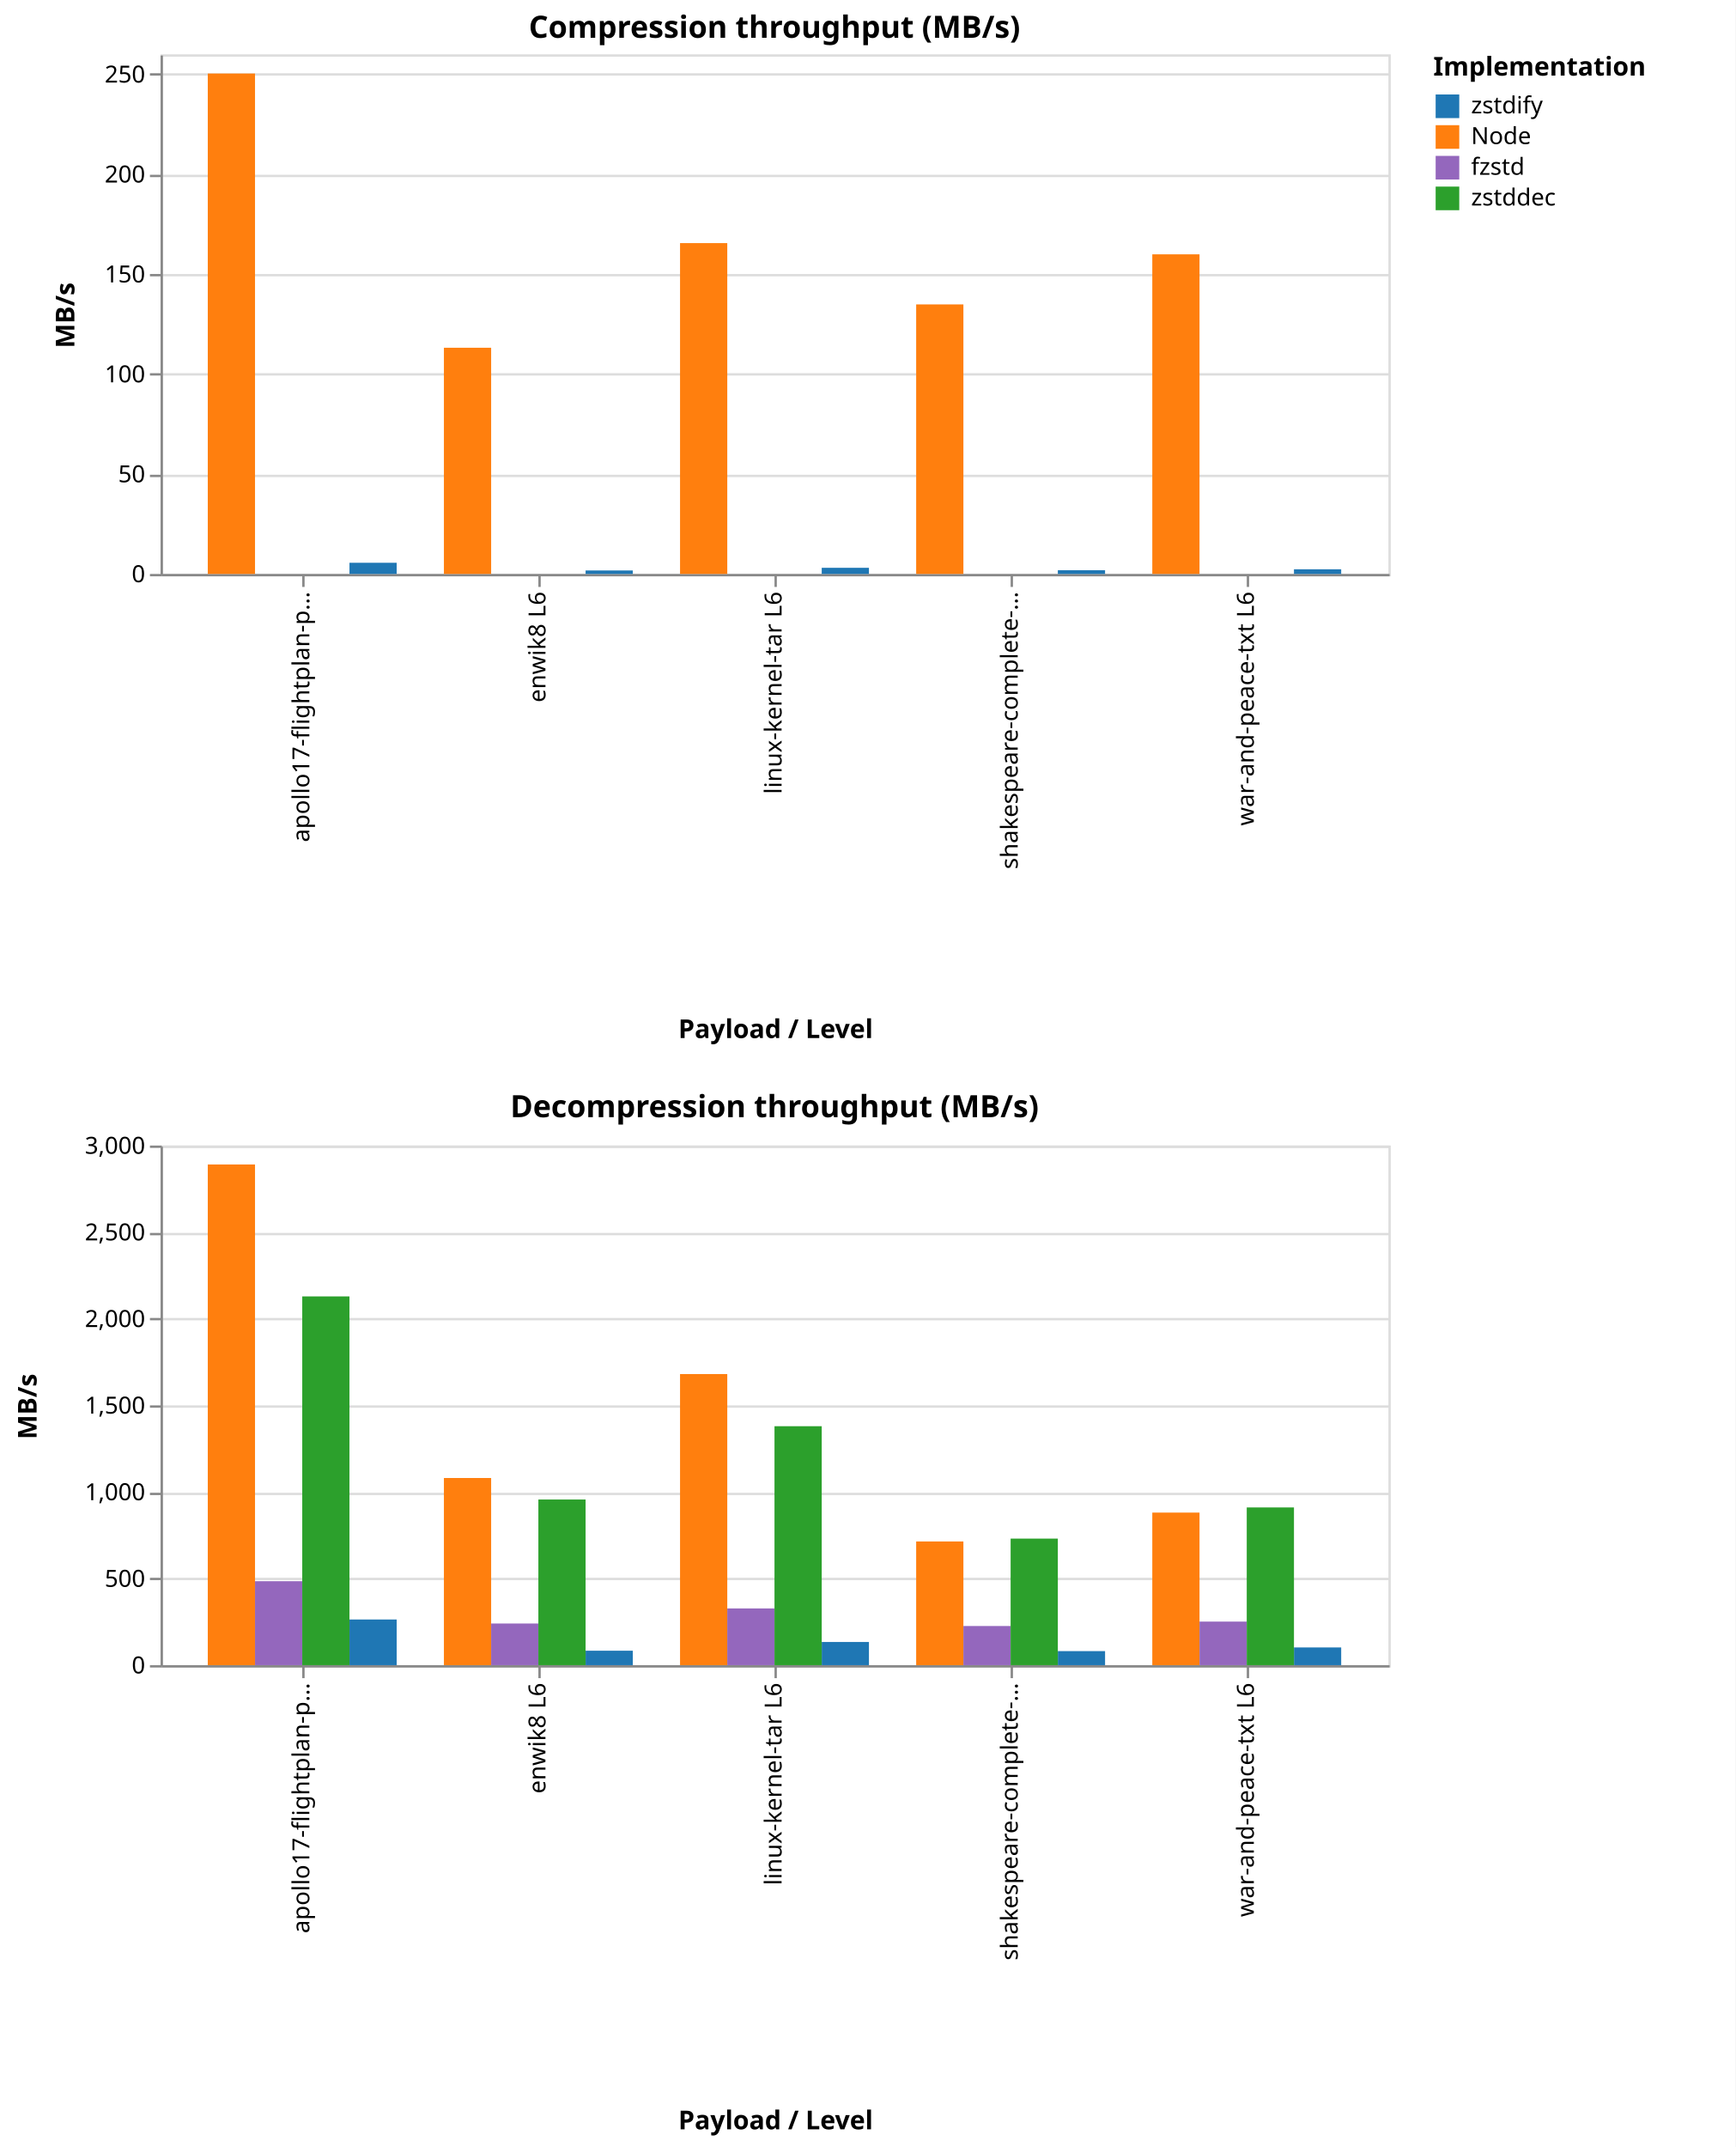
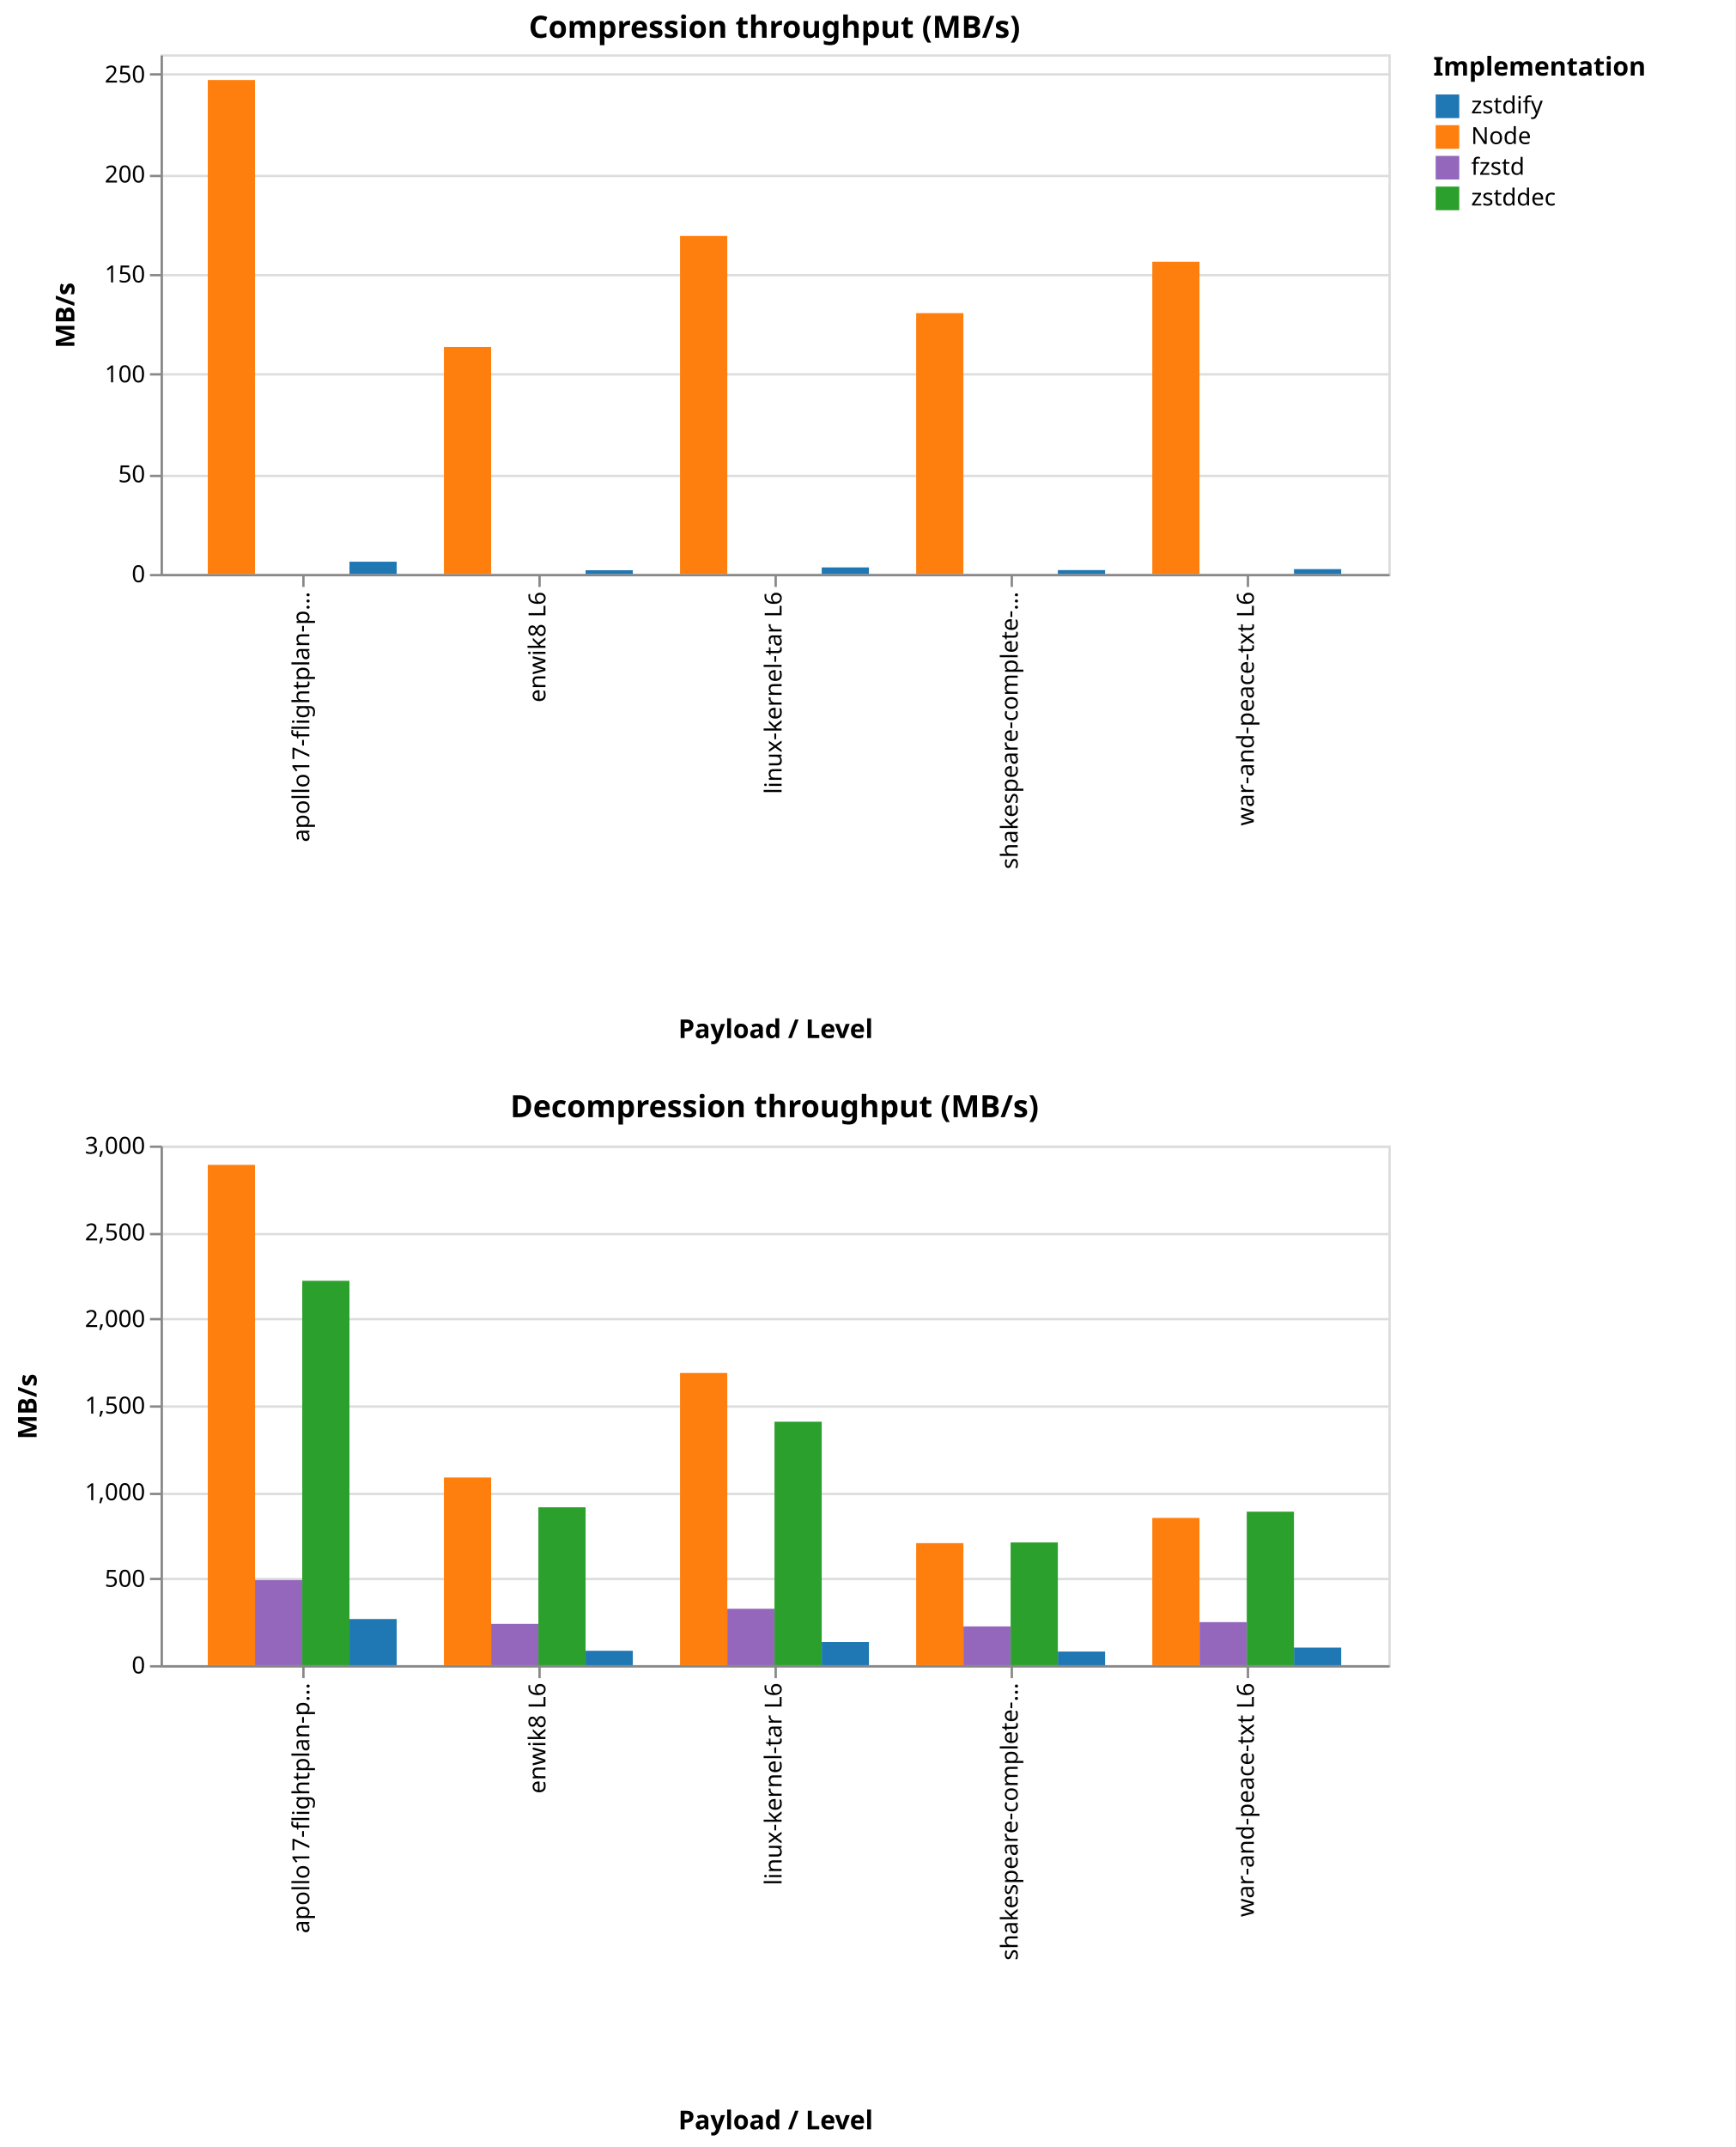
<svg xmlns="http://www.w3.org/2000/svg" version="1.1" class="marks" width="735" height="909" viewBox="0 0 735 909">
  <rect width="735" height="909" fill="white" />
  <g fill="none" stroke-miterlimit="10" transform="translate(68,23)">
    <g class="mark-group role-frame root" role="graphics-object" aria-roledescription="group mark container">
      <g transform="translate(0,0)">
        <path class="background" aria-hidden="true" d="M0,0h0v0h0Z" />
        <g>
          <g class="mark-group role-scope concat_0_group" role="graphics-object" aria-roledescription="group mark container">
            <g transform="translate(0,0)">
              <path class="background" aria-hidden="true" d="M0.5,0.5h520v220h-520Z" stroke="#ddd" />
              <g>
                <g class="mark-group role-axis" aria-hidden="true">
                  <g transform="translate(0.5,0.5)">
                    <path class="background" aria-hidden="true" d="M0,0h0v0h0Z" pointer-events="none" />
                    <g>
                      <g class="mark-rule role-axis-grid" pointer-events="none">
                        <line transform="translate(0,220)" x2="520" y2="0" stroke="#ddd" stroke-width="1" opacity="1" />
                        <line transform="translate(0,178)" x2="520" y2="0" stroke="#ddd" stroke-width="1" opacity="1" />
                        <line transform="translate(0,135)" x2="520" y2="0" stroke="#ddd" stroke-width="1" opacity="1" />
                        <line transform="translate(0,93)" x2="520" y2="0" stroke="#ddd" stroke-width="1" opacity="1" />
                        <line transform="translate(0,51)" x2="520" y2="0" stroke="#ddd" stroke-width="1" opacity="1" />
                        <line transform="translate(0,8)" x2="520" y2="0" stroke="#ddd" stroke-width="1" opacity="1" />
                      </g>
                    </g>
                    <path class="foreground" aria-hidden="true" d="" pointer-events="none" display="none" />
                  </g>
                </g>
                <g class="mark-group role-axis" role="graphics-symbol" aria-roledescription="axis" aria-label="X-axis titled 'Payload / Level' for a discrete scale with 5 values: apollo17-flightplan-pdf L6, enwik8 L6, linux-kernel-tar L6, shakespeare-complete-txt L6, war-and-peace-txt L6">
                  <g transform="translate(0.5,220.5)">
                    <path class="background" aria-hidden="true" d="M0,0h0v0h0Z" pointer-events="none" />
                    <g>
                      <g class="mark-rule role-axis-tick" pointer-events="none">
                        <line transform="translate(60,0)" x2="0" y2="5" stroke="#888" stroke-width="1" opacity="1" />
                        <line transform="translate(160,0)" x2="0" y2="5" stroke="#888" stroke-width="1" opacity="1" />
                        <line transform="translate(260,0)" x2="0" y2="5" stroke="#888" stroke-width="1" opacity="1" />
                        <line transform="translate(360,0)" x2="0" y2="5" stroke="#888" stroke-width="1" opacity="1" />
                        <line transform="translate(460,0)" x2="0" y2="5" stroke="#888" stroke-width="1" opacity="1" />
                      </g>
                      <g class="mark-text role-axis-label" pointer-events="none">
                        <text text-anchor="end" transform="translate(59.5,7) rotate(270) translate(0,3)" font-family="sans-serif" font-size="10px" fill="#000" opacity="1">apollo17-flightplan-p…</text>
                        <text text-anchor="end" transform="translate(159.5,7) rotate(270) translate(0,3)" font-family="sans-serif" font-size="10px" fill="#000" opacity="1">enwik8 L6</text>
                        <text text-anchor="end" transform="translate(259.5,7) rotate(270) translate(0,3)" font-family="sans-serif" font-size="10px" fill="#000" opacity="1">linux-kernel-tar L6</text>
                        <text text-anchor="end" transform="translate(359.5,7) rotate(270) translate(0,3)" font-family="sans-serif" font-size="10px" fill="#000" opacity="1">shakespeare-complete-…</text>
                        <text text-anchor="end" transform="translate(459.5,7) rotate(270) translate(0,3)" font-family="sans-serif" font-size="10px" fill="#000" opacity="1">war-and-peace-txt L6</text>
                      </g>
                      <g class="mark-rule role-axis-domain" pointer-events="none">
                        <line transform="translate(0,0)" x2="520" y2="0" stroke="#888" stroke-width="1" opacity="1" />
                      </g>
                      <g class="mark-text role-axis-title" pointer-events="none">
                        <text text-anchor="middle" transform="translate(260,196)" font-family="sans-serif" font-size="11px" font-weight="bold" fill="#000" opacity="1">Payload / Level</text>
                      </g>
                    </g>
                    <path class="foreground" aria-hidden="true" d="" pointer-events="none" display="none" />
                  </g>
                </g>
                <g class="mark-group role-axis" role="graphics-symbol" aria-roledescription="axis" aria-label="Y-axis titled 'MB/s' for a linear scale with values from 0 to 260">
                  <g transform="translate(0.5,0.5)">
                    <path class="background" aria-hidden="true" d="M0,0h0v0h0Z" pointer-events="none" />
                    <g>
                      <g class="mark-rule role-axis-tick" pointer-events="none">
                        <line transform="translate(0,220)" x2="-5" y2="0" stroke="#888" stroke-width="1" opacity="1" />
                        <line transform="translate(0,178)" x2="-5" y2="0" stroke="#888" stroke-width="1" opacity="1" />
                        <line transform="translate(0,135)" x2="-5" y2="0" stroke="#888" stroke-width="1" opacity="1" />
                        <line transform="translate(0,93)" x2="-5" y2="0" stroke="#888" stroke-width="1" opacity="1" />
                        <line transform="translate(0,51)" x2="-5" y2="0" stroke="#888" stroke-width="1" opacity="1" />
                        <line transform="translate(0,8)" x2="-5" y2="0" stroke="#888" stroke-width="1" opacity="1" />
                      </g>
                      <g class="mark-text role-axis-label" pointer-events="none">
                        <text text-anchor="end" transform="translate(-7,223)" font-family="sans-serif" font-size="10px" fill="#000" opacity="1">0</text>
                        <text text-anchor="end" transform="translate(-7,180.6923)" font-family="sans-serif" font-size="10px" fill="#000" opacity="1">50</text>
                        <text text-anchor="end" transform="translate(-7,138.3846)" font-family="sans-serif" font-size="10px" fill="#000" opacity="1">100</text>
                        <text text-anchor="end" transform="translate(-7,96.07692)" font-family="sans-serif" font-size="10px" fill="#000" opacity="1">150</text>
                        <text text-anchor="end" transform="translate(-7,53.76923)" font-family="sans-serif" font-size="10px" fill="#000" opacity="1">200</text>
                        <text text-anchor="end" transform="translate(-7,11.46154)" font-family="sans-serif" font-size="10px" fill="#000" opacity="1">250</text>
                      </g>
                      <g class="mark-rule role-axis-domain" pointer-events="none">
                        <line transform="translate(0,220)" x2="0" y2="-220" stroke="#888" stroke-width="1" opacity="1" />
                      </g>
                      <g class="mark-text role-axis-title" pointer-events="none">
                        <text text-anchor="middle" transform="translate(-35,110) rotate(-90) translate(0,-2)" font-family="sans-serif" font-size="11px" font-weight="bold" fill="#000" opacity="1">MB/s</text>
                      </g>
                    </g>
                    <path class="foreground" aria-hidden="true" d="" pointer-events="none" display="none" />
                  </g>
                </g>
                <g class="mark-rect role-mark concat_0_marks" role="graphics-object" aria-roledescription="rect mark container">
-                   <path aria-label="Payload / Level: war-and-peace-txt L6; MB/s: 2.3329318935; impl: zstdify" role="graphics-symbol" aria-roledescription="bar" d="M480,218.026h20v1.974h-20Z" fill="#1f77b4" />
-                   <path aria-label="Payload / Level: war-and-peace-txt L6; MB/s: 159.927710336; impl: Node" role="graphics-symbol" aria-roledescription="bar" d="M420,84.677h20v135.323h-20Z" fill="#ff7f0e" />
-                   <path aria-label="Payload / Level: shakespeare-complete-txt L6; MB/s: 1.87058207254; impl: zstdify" role="graphics-symbol" aria-roledescription="bar" d="M380,218.417h20v1.583h-20Z" fill="#1f77b4" />
-                   <path aria-label="Payload / Level: shakespeare-complete-txt L6; MB/s: 134.864759789; impl: Node" role="graphics-symbol" aria-roledescription="bar" d="M320,105.884h20v114.116h-20Z" fill="#ff7f0e" />
-                   <path aria-label="Payload / Level: enwik8 L6; MB/s: 1.74387201431; impl: zstdify" role="graphics-symbol" aria-roledescription="bar" d="M180,218.524h20v1.476h-20Z" fill="#1f77b4" />
-                   <path aria-label="Payload / Level: enwik8 L6; MB/s: 113.182146905; impl: Node" role="graphics-symbol" aria-roledescription="bar" d="M120,124.23h20v95.77h-20Z" fill="#ff7f0e" />
-                   <path aria-label="Payload / Level: linux-kernel-tar L6; MB/s: 3.07346056909; impl: zstdify" role="graphics-symbol" aria-roledescription="bar" d="M280,217.399h20v2.601h-20Z" fill="#1f77b4" />
-                   <path aria-label="Payload / Level: linux-kernel-tar L6; MB/s: 165.543938587; impl: Node" role="graphics-symbol" aria-roledescription="bar" d="M220,79.924h20v140.076h-20Z" fill="#ff7f0e" />
-                   <path aria-label="Payload / Level: apollo17-flightplan-pdf L6; MB/s: 5.59338677448; impl: zstdify" role="graphics-symbol" aria-roledescription="bar" d="M80,215.267h20v4.733h-20Z" fill="#1f77b4" />
-                   <path aria-label="Payload / Level: apollo17-flightplan-pdf L6; MB/s: 250.391651124; impl: Node" role="graphics-symbol" aria-roledescription="bar" d="M20,8.13h20v211.87h-20Z" fill="#ff7f0e" />
+                   <path aria-label="Payload / Level: war-and-peace-txt L6; MB/s: 2.41306184102; impl: zstdify" role="graphics-symbol" aria-roledescription="bar" d="M480,217.958h20v2.042h-20Z" fill="#1f77b4" />
+                   <path aria-label="Payload / Level: war-and-peace-txt L6; MB/s: 156.224024211; impl: Node" role="graphics-symbol" aria-roledescription="bar" d="M420,87.81h20v132.19h-20Z" fill="#ff7f0e" />
+                   <path aria-label="Payload / Level: shakespeare-complete-txt L6; MB/s: 1.92702166495; impl: zstdify" role="graphics-symbol" aria-roledescription="bar" d="M380,218.369h20v1.631h-20Z" fill="#1f77b4" />
+                   <path aria-label="Payload / Level: shakespeare-complete-txt L6; MB/s: 130.503949128; impl: Node" role="graphics-symbol" aria-roledescription="bar" d="M320,109.574h20v110.426h-20Z" fill="#ff7f0e" />
+                   <path aria-label="Payload / Level: enwik8 L6; MB/s: 1.86539293977; impl: zstdify" role="graphics-symbol" aria-roledescription="bar" d="M180,218.422h20v1.578h-20Z" fill="#1f77b4" />
+                   <path aria-label="Payload / Level: enwik8 L6; MB/s: 113.590334006; impl: Node" role="graphics-symbol" aria-roledescription="bar" d="M120,123.885h20v96.115h-20Z" fill="#ff7f0e" />
+                   <path aria-label="Payload / Level: linux-kernel-tar L6; MB/s: 3.27011648483; impl: zstdify" role="graphics-symbol" aria-roledescription="bar" d="M280,217.233h20v2.767h-20Z" fill="#1f77b4" />
+                   <path aria-label="Payload / Level: linux-kernel-tar L6; MB/s: 169.113800662; impl: Node" role="graphics-symbol" aria-roledescription="bar" d="M220,76.904h20v143.096h-20Z" fill="#ff7f0e" />
+                   <path aria-label="Payload / Level: apollo17-flightplan-pdf L6; MB/s: 6.12707317047; impl: zstdify" role="graphics-symbol" aria-roledescription="bar" d="M80,214.816h20v5.184h-20Z" fill="#1f77b4" />
+                   <path aria-label="Payload / Level: apollo17-flightplan-pdf L6; MB/s: 247.14950711; impl: Node" role="graphics-symbol" aria-roledescription="bar" d="M20,10.873h20v209.127h-20Z" fill="#ff7f0e" />
                </g>
                <g class="mark-group role-title">
                  <g transform="translate(260,-17)">
                    <path class="background" aria-hidden="true" d="M0,0h0v0h0Z" pointer-events="none" />
                    <g>
                      <g class="mark-text role-title-text" role="graphics-symbol" aria-roledescription="title" aria-label="Title text 'Compression throughput (MB/s)'" pointer-events="none">
                        <text text-anchor="middle" transform="translate(0,10)" font-family="sans-serif" font-size="13px" font-weight="bold" fill="#000" opacity="1">Compression throughput (MB/s)</text>
                      </g>
                    </g>
                    <path class="foreground" aria-hidden="true" d="" pointer-events="none" display="none" />
                  </g>
                </g>
              </g>
              <path class="foreground" aria-hidden="true" d="" display="none" />
            </g>
          </g>
          <g class="mark-group role-scope concat_1_group" role="graphics-object" aria-roledescription="group mark container">
            <g transform="translate(0,462)">
              <path class="background" aria-hidden="true" d="M0.5,0.5h520v220h-520Z" stroke="#ddd" />
              <g>
                <g class="mark-group role-axis" aria-hidden="true">
                  <g transform="translate(0.5,0.5)">
                    <path class="background" aria-hidden="true" d="M0,0h0v0h0Z" pointer-events="none" />
                    <g>
                      <g class="mark-rule role-axis-grid" pointer-events="none">
                        <line transform="translate(0,220)" x2="520" y2="0" stroke="#ddd" stroke-width="1" opacity="1" />
                        <line transform="translate(0,183)" x2="520" y2="0" stroke="#ddd" stroke-width="1" opacity="1" />
                        <line transform="translate(0,147)" x2="520" y2="0" stroke="#ddd" stroke-width="1" opacity="1" />
                        <line transform="translate(0,110)" x2="520" y2="0" stroke="#ddd" stroke-width="1" opacity="1" />
                        <line transform="translate(0,73)" x2="520" y2="0" stroke="#ddd" stroke-width="1" opacity="1" />
                        <line transform="translate(0,37)" x2="520" y2="0" stroke="#ddd" stroke-width="1" opacity="1" />
                        <line transform="translate(0,0)" x2="520" y2="0" stroke="#ddd" stroke-width="1" opacity="1" />
                      </g>
                    </g>
                    <path class="foreground" aria-hidden="true" d="" pointer-events="none" display="none" />
                  </g>
                </g>
                <g class="mark-group role-axis" role="graphics-symbol" aria-roledescription="axis" aria-label="X-axis titled 'Payload / Level' for a discrete scale with 5 values: apollo17-flightplan-pdf L6, enwik8 L6, linux-kernel-tar L6, shakespeare-complete-txt L6, war-and-peace-txt L6">
                  <g transform="translate(0.5,220.5)">
                    <path class="background" aria-hidden="true" d="M0,0h0v0h0Z" pointer-events="none" />
                    <g>
                      <g class="mark-rule role-axis-tick" pointer-events="none">
                        <line transform="translate(60,0)" x2="0" y2="5" stroke="#888" stroke-width="1" opacity="1" />
                        <line transform="translate(160,0)" x2="0" y2="5" stroke="#888" stroke-width="1" opacity="1" />
                        <line transform="translate(260,0)" x2="0" y2="5" stroke="#888" stroke-width="1" opacity="1" />
                        <line transform="translate(360,0)" x2="0" y2="5" stroke="#888" stroke-width="1" opacity="1" />
                        <line transform="translate(460,0)" x2="0" y2="5" stroke="#888" stroke-width="1" opacity="1" />
                      </g>
                      <g class="mark-text role-axis-label" pointer-events="none">
                        <text text-anchor="end" transform="translate(59.5,7) rotate(270) translate(0,3)" font-family="sans-serif" font-size="10px" fill="#000" opacity="1">apollo17-flightplan-p…</text>
                        <text text-anchor="end" transform="translate(159.5,7) rotate(270) translate(0,3)" font-family="sans-serif" font-size="10px" fill="#000" opacity="1">enwik8 L6</text>
                        <text text-anchor="end" transform="translate(259.5,7) rotate(270) translate(0,3)" font-family="sans-serif" font-size="10px" fill="#000" opacity="1">linux-kernel-tar L6</text>
                        <text text-anchor="end" transform="translate(359.5,7) rotate(270) translate(0,3)" font-family="sans-serif" font-size="10px" fill="#000" opacity="1">shakespeare-complete-…</text>
                        <text text-anchor="end" transform="translate(459.5,7) rotate(270) translate(0,3)" font-family="sans-serif" font-size="10px" fill="#000" opacity="1">war-and-peace-txt L6</text>
                      </g>
                      <g class="mark-rule role-axis-domain" pointer-events="none">
                        <line transform="translate(0,0)" x2="520" y2="0" stroke="#888" stroke-width="1" opacity="1" />
                      </g>
                      <g class="mark-text role-axis-title" pointer-events="none">
                        <text text-anchor="middle" transform="translate(260,196)" font-family="sans-serif" font-size="11px" font-weight="bold" fill="#000" opacity="1">Payload / Level</text>
                      </g>
                    </g>
                    <path class="foreground" aria-hidden="true" d="" pointer-events="none" display="none" />
                  </g>
                </g>
                <g class="mark-group role-axis" role="graphics-symbol" aria-roledescription="axis" aria-label="Y-axis titled 'MB/s' for a linear scale with values from 0 to 3,000">
                  <g transform="translate(0.5,0.5)">
                    <path class="background" aria-hidden="true" d="M0,0h0v0h0Z" pointer-events="none" />
                    <g>
                      <g class="mark-rule role-axis-tick" pointer-events="none">
                        <line transform="translate(0,220)" x2="-5" y2="0" stroke="#888" stroke-width="1" opacity="1" />
                        <line transform="translate(0,183)" x2="-5" y2="0" stroke="#888" stroke-width="1" opacity="1" />
                        <line transform="translate(0,147)" x2="-5" y2="0" stroke="#888" stroke-width="1" opacity="1" />
                        <line transform="translate(0,110)" x2="-5" y2="0" stroke="#888" stroke-width="1" opacity="1" />
                        <line transform="translate(0,73)" x2="-5" y2="0" stroke="#888" stroke-width="1" opacity="1" />
                        <line transform="translate(0,37)" x2="-5" y2="0" stroke="#888" stroke-width="1" opacity="1" />
                        <line transform="translate(0,0)" x2="-5" y2="0" stroke="#888" stroke-width="1" opacity="1" />
                      </g>
                      <g class="mark-text role-axis-label" pointer-events="none">
                        <text text-anchor="end" transform="translate(-7,223)" font-family="sans-serif" font-size="10px" fill="#000" opacity="1">0</text>
                        <text text-anchor="end" transform="translate(-7,186.3333)" font-family="sans-serif" font-size="10px" fill="#000" opacity="1">500</text>
                        <text text-anchor="end" transform="translate(-7,149.6667)" font-family="sans-serif" font-size="10px" fill="#000" opacity="1">1,000</text>
                        <text text-anchor="end" transform="translate(-7,113)" font-family="sans-serif" font-size="10px" fill="#000" opacity="1">1,500</text>
                        <text text-anchor="end" transform="translate(-7,76.33333)" font-family="sans-serif" font-size="10px" fill="#000" opacity="1">2,000</text>
                        <text text-anchor="end" transform="translate(-7,39.66667)" font-family="sans-serif" font-size="10px" fill="#000" opacity="1">2,500</text>
                        <text text-anchor="end" transform="translate(-7,3)" font-family="sans-serif" font-size="10px" fill="#000" opacity="1">3,000</text>
                      </g>
                      <g class="mark-rule role-axis-domain" pointer-events="none">
                        <line transform="translate(0,220)" x2="0" y2="-220" stroke="#888" stroke-width="1" opacity="1" />
                      </g>
                      <g class="mark-text role-axis-title" pointer-events="none">
                        <text text-anchor="middle" transform="translate(-51,110) rotate(-90) translate(0,-2)" font-family="sans-serif" font-size="11px" font-weight="bold" fill="#000" opacity="1">MB/s</text>
                      </g>
                    </g>
                    <path class="foreground" aria-hidden="true" d="" pointer-events="none" display="none" />
                  </g>
                </g>
                <g class="mark-rect role-mark concat_1_marks" role="graphics-object" aria-roledescription="rect mark container">
-                   <path aria-label="Payload / Level: war-and-peace-txt L6; MB/s: 102.255806276; impl: zstdify" role="graphics-symbol" aria-roledescription="bar" d="M480,212.501h20v7.499h-20Z" fill="#1f77b4" />
-                   <path aria-label="Payload / Level: war-and-peace-txt L6; MB/s: 880.869464273; impl: Node" role="graphics-symbol" aria-roledescription="bar" d="M420,155.403h20v64.597h-20Z" fill="#ff7f0e" />
-                   <path aria-label="Payload / Level: war-and-peace-txt L6; MB/s: 251.543504023; impl: fzstd" role="graphics-symbol" aria-roledescription="bar" d="M440,201.553h20v18.447h-20Z" fill="#9467bd" />
-                   <path aria-label="Payload / Level: war-and-peace-txt L6; MB/s: 910.599105995; impl: zstddec" role="graphics-symbol" aria-roledescription="bar" d="M460,153.223h20v66.777h-20Z" fill="#2ca02c" />
-                   <path aria-label="Payload / Level: shakespeare-complete-txt L6; MB/s: 81.1306381556; impl: zstdify" role="graphics-symbol" aria-roledescription="bar" d="M380,214.05h20v5.95h-20Z" fill="#1f77b4" />
-                   <path aria-label="Payload / Level: shakespeare-complete-txt L6; MB/s: 714.188235294; impl: Node" role="graphics-symbol" aria-roledescription="bar" d="M320,167.626h20v52.374h-20Z" fill="#ff7f0e" />
-                   <path aria-label="Payload / Level: shakespeare-complete-txt L6; MB/s: 226.024082031; impl: fzstd" role="graphics-symbol" aria-roledescription="bar" d="M340,203.425h20v16.575h-20Z" fill="#9467bd" />
-                   <path aria-label="Payload / Level: shakespeare-complete-txt L6; MB/s: 730.675717956; impl: zstddec" role="graphics-symbol" aria-roledescription="bar" d="M360,166.417h20v53.583h-20Z" fill="#2ca02c" />
-                   <path aria-label="Payload / Level: enwik8 L6; MB/s: 83.4294439558; impl: zstdify" role="graphics-symbol" aria-roledescription="bar" d="M180,213.882h20v6.118h-20Z" fill="#1f77b4" />
-                   <path aria-label="Payload / Level: enwik8 L6; MB/s: 1080.56560444; impl: Node" role="graphics-symbol" aria-roledescription="bar" d="M120,140.759h20v79.241h-20Z" fill="#ff7f0e" />
-                   <path aria-label="Payload / Level: enwik8 L6; MB/s: 240.474952341; impl: fzstd" role="graphics-symbol" aria-roledescription="bar" d="M140,202.365h20v17.635h-20Z" fill="#9467bd" />
-                   <path aria-label="Payload / Level: enwik8 L6; MB/s: 956.402690684; impl: zstddec" role="graphics-symbol" aria-roledescription="bar" d="M160,149.864h20v70.136h-20Z" fill="#2ca02c" />
-                   <path aria-label="Payload / Level: linux-kernel-tar L6; MB/s: 133.939853166; impl: zstdify" role="graphics-symbol" aria-roledescription="bar" d="M280,210.178h20v9.822h-20Z" fill="#1f77b4" />
-                   <path aria-label="Payload / Level: linux-kernel-tar L6; MB/s: 1680.69171841; impl: Node" role="graphics-symbol" aria-roledescription="bar" d="M220,96.749h20v123.251h-20Z" fill="#ff7f0e" />
-                   <path aria-label="Payload / Level: linux-kernel-tar L6; MB/s: 327.552049981; impl: fzstd" role="graphics-symbol" aria-roledescription="bar" d="M240,195.98h20v24.02h-20Z" fill="#9467bd" />
-                   <path aria-label="Payload / Level: linux-kernel-tar L6; MB/s: 1379.59180988; impl: zstddec" role="graphics-symbol" aria-roledescription="bar" d="M260,118.83h20v101.17h-20Z" fill="#2ca02c" />
-                   <path aria-label="Payload / Level: apollo17-flightplan-pdf L6; MB/s: 263.668470521; impl: zstdify" role="graphics-symbol" aria-roledescription="bar" d="M80,200.664h20v19.336h-20Z" fill="#1f77b4" />
-                   <path aria-label="Payload / Level: apollo17-flightplan-pdf L6; MB/s: 2890.67915687; impl: Node" role="graphics-symbol" aria-roledescription="bar" d="M20,8.017h20v211.983h-20Z" fill="#ff7f0e" />
-                   <path aria-label="Payload / Level: apollo17-flightplan-pdf L6; MB/s: 484.765906462; impl: fzstd" role="graphics-symbol" aria-roledescription="bar" d="M40,184.451h20v35.549h-20Z" fill="#9467bd" />
-                   <path aria-label="Payload / Level: apollo17-flightplan-pdf L6; MB/s: 2128.96015013; impl: zstddec" role="graphics-symbol" aria-roledescription="bar" d="M60,63.876h20v156.124h-20Z" fill="#2ca02c" />
+                   <path aria-label="Payload / Level: war-and-peace-txt L6; MB/s: 101.34557596; impl: zstdify" role="graphics-symbol" aria-roledescription="bar" d="M480,212.568h20v7.432h-20Z" fill="#1f77b4" />
+                   <path aria-label="Payload / Level: war-and-peace-txt L6; MB/s: 850.033605917; impl: Node" role="graphics-symbol" aria-roledescription="bar" d="M420,157.664h20v62.336h-20Z" fill="#ff7f0e" />
+                   <path aria-label="Payload / Level: war-and-peace-txt L6; MB/s: 248.540429888; impl: fzstd" role="graphics-symbol" aria-roledescription="bar" d="M440,201.774h20v18.226h-20Z" fill="#9467bd" />
+                   <path aria-label="Payload / Level: war-and-peace-txt L6; MB/s: 886.21897811; impl: zstddec" role="graphics-symbol" aria-roledescription="bar" d="M460,155.011h20v64.989h-20Z" fill="#2ca02c" />
+                   <path aria-label="Payload / Level: shakespeare-complete-txt L6; MB/s: 78.6092586598; impl: zstdify" role="graphics-symbol" aria-roledescription="bar" d="M380,214.235h20v5.765h-20Z" fill="#1f77b4" />
+                   <path aria-label="Payload / Level: shakespeare-complete-txt L6; MB/s: 704.507473766; impl: Node" role="graphics-symbol" aria-roledescription="bar" d="M320,168.336h20v51.664h-20Z" fill="#ff7f0e" />
+                   <path aria-label="Payload / Level: shakespeare-complete-txt L6; MB/s: 223.731637023; impl: fzstd" role="graphics-symbol" aria-roledescription="bar" d="M340,203.593h20v16.407h-20Z" fill="#9467bd" />
+                   <path aria-label="Payload / Level: shakespeare-complete-txt L6; MB/s: 708.619321087; impl: zstddec" role="graphics-symbol" aria-roledescription="bar" d="M360,168.035h20v51.965h-20Z" fill="#2ca02c" />
+                   <path aria-label="Payload / Level: enwik8 L6; MB/s: 83.0795207503; impl: zstdify" role="graphics-symbol" aria-roledescription="bar" d="M180,213.908h20v6.092h-20Z" fill="#1f77b4" />
+                   <path aria-label="Payload / Level: enwik8 L6; MB/s: 1083.49599234; impl: Node" role="graphics-symbol" aria-roledescription="bar" d="M120,140.544h20v79.456h-20Z" fill="#ff7f0e" />
+                   <path aria-label="Payload / Level: enwik8 L6; MB/s: 238.62570658; impl: fzstd" role="graphics-symbol" aria-roledescription="bar" d="M140,202.501h20v17.499h-20Z" fill="#9467bd" />
+                   <path aria-label="Payload / Level: enwik8 L6; MB/s: 911.359047702; impl: zstddec" role="graphics-symbol" aria-roledescription="bar" d="M160,153.167h20v66.833h-20Z" fill="#2ca02c" />
+                   <path aria-label="Payload / Level: linux-kernel-tar L6; MB/s: 133.532613821; impl: zstdify" role="graphics-symbol" aria-roledescription="bar" d="M280,210.208h20v9.792h-20Z" fill="#1f77b4" />
+                   <path aria-label="Payload / Level: linux-kernel-tar L6; MB/s: 1686.9431058; impl: Node" role="graphics-symbol" aria-roledescription="bar" d="M220,96.291h20v123.709h-20Z" fill="#ff7f0e" />
+                   <path aria-label="Payload / Level: linux-kernel-tar L6; MB/s: 325.712189451; impl: fzstd" role="graphics-symbol" aria-roledescription="bar" d="M240,196.114h20v23.886h-20Z" fill="#9467bd" />
+                   <path aria-label="Payload / Level: linux-kernel-tar L6; MB/s: 1405.51872415; impl: zstddec" role="graphics-symbol" aria-roledescription="bar" d="M260,116.929h20v103.071h-20Z" fill="#2ca02c" />
+                   <path aria-label="Payload / Level: apollo17-flightplan-pdf L6; MB/s: 266.310489022; impl: zstdify" role="graphics-symbol" aria-roledescription="bar" d="M80,200.471h20v19.529h-20Z" fill="#1f77b4" />
+                   <path aria-label="Payload / Level: apollo17-flightplan-pdf L6; MB/s: 2888.42433696; impl: Node" role="graphics-symbol" aria-roledescription="bar" d="M20,8.182h20v211.818h-20Z" fill="#ff7f0e" />
+                   <path aria-label="Payload / Level: apollo17-flightplan-pdf L6; MB/s: 491.325614275; impl: fzstd" role="graphics-symbol" aria-roledescription="bar" d="M40,183.969h20v36.031h-20Z" fill="#9467bd" />
+                   <path aria-label="Payload / Level: apollo17-flightplan-pdf L6; MB/s: 2219.11661066; impl: zstddec" role="graphics-symbol" aria-roledescription="bar" d="M60,57.265h20v162.735h-20Z" fill="#2ca02c" />
                </g>
                <g class="mark-group role-title">
                  <g transform="translate(260,-22)">
                    <path class="background" aria-hidden="true" d="M0,0h0v0h0Z" pointer-events="none" />
                    <g>
                      <g class="mark-text role-title-text" role="graphics-symbol" aria-roledescription="title" aria-label="Title text 'Decompression throughput (MB/s)'" pointer-events="none">
                        <text text-anchor="middle" transform="translate(0,10)" font-family="sans-serif" font-size="13px" font-weight="bold" fill="#000" opacity="1">Decompression throughput (MB/s)</text>
                      </g>
                    </g>
                    <path class="foreground" aria-hidden="true" d="" pointer-events="none" display="none" />
                  </g>
                </g>
              </g>
              <path class="foreground" aria-hidden="true" d="" display="none" />
            </g>
          </g>
          <g class="mark-group role-legend" role="graphics-symbol" aria-roledescription="legend" aria-label="Symbol legend titled 'Implementation' for fill color with 4 values: zstdify, Node, fzstd, zstddec">
            <g transform="translate(539,0)">
              <path class="background" aria-hidden="true" d="M0,0h123v66h-123Z" pointer-events="none" />
              <g>
                <g class="mark-group role-legend-entry">
                  <g transform="translate(0,16)">
                    <path class="background" aria-hidden="true" d="M0,0h0v0h0Z" pointer-events="none" />
                    <g>
                      <g class="mark-group role-scope" role="graphics-object" aria-roledescription="group mark container">
                        <g transform="translate(0,0)">
                          <path class="background" aria-hidden="true" d="M0,0h72v11h-72Z" pointer-events="none" opacity="1" />
                          <g>
                            <g class="mark-symbol role-legend-symbol" pointer-events="none">
                              <path transform="translate(6,6)" d="M-5,-5h10v10h-10Z" fill="#1f77b4" stroke-width="1.5" opacity="1" />
                            </g>
                            <g class="mark-text role-legend-label" pointer-events="none">
                              <text text-anchor="start" transform="translate(16,9)" font-family="sans-serif" font-size="10px" fill="#000" opacity="1">zstdify</text>
                            </g>
                          </g>
                          <path class="foreground" aria-hidden="true" d="" pointer-events="none" display="none" />
                        </g>
                        <g transform="translate(0,13)">
                          <path class="background" aria-hidden="true" d="M0,0h72v11h-72Z" pointer-events="none" opacity="1" />
                          <g>
                            <g class="mark-symbol role-legend-symbol" pointer-events="none">
                              <path transform="translate(6,6)" d="M-5,-5h10v10h-10Z" fill="#ff7f0e" stroke-width="1.5" opacity="1" />
                            </g>
                            <g class="mark-text role-legend-label" pointer-events="none">
                              <text text-anchor="start" transform="translate(16,9)" font-family="sans-serif" font-size="10px" fill="#000" opacity="1">Node</text>
                            </g>
                          </g>
                          <path class="foreground" aria-hidden="true" d="" pointer-events="none" display="none" />
                        </g>
                        <g transform="translate(0,26)">
                          <path class="background" aria-hidden="true" d="M0,0h72v11h-72Z" pointer-events="none" opacity="1" />
                          <g>
                            <g class="mark-symbol role-legend-symbol" pointer-events="none">
                              <path transform="translate(6,6)" d="M-5,-5h10v10h-10Z" fill="#9467bd" stroke-width="1.5" opacity="1" />
                            </g>
                            <g class="mark-text role-legend-label" pointer-events="none">
                              <text text-anchor="start" transform="translate(16,9)" font-family="sans-serif" font-size="10px" fill="#000" opacity="1">fzstd</text>
                            </g>
                          </g>
                          <path class="foreground" aria-hidden="true" d="" pointer-events="none" display="none" />
                        </g>
                        <g transform="translate(0,39)">
                          <path class="background" aria-hidden="true" d="M0,0h72v11h-72Z" pointer-events="none" opacity="1" />
                          <g>
                            <g class="mark-symbol role-legend-symbol" pointer-events="none">
                              <path transform="translate(6,6)" d="M-5,-5h10v10h-10Z" fill="#2ca02c" stroke-width="1.5" opacity="1" />
                            </g>
                            <g class="mark-text role-legend-label" pointer-events="none">
                              <text text-anchor="start" transform="translate(16,9)" font-family="sans-serif" font-size="10px" fill="#000" opacity="1">zstddec</text>
                            </g>
                          </g>
                          <path class="foreground" aria-hidden="true" d="" pointer-events="none" display="none" />
                        </g>
                      </g>
                    </g>
                    <path class="foreground" aria-hidden="true" d="" pointer-events="none" display="none" />
                  </g>
                </g>
                <g class="mark-text role-legend-title" pointer-events="none">
                  <text text-anchor="start" transform="translate(0,9)" font-family="sans-serif" font-size="11px" font-weight="bold" fill="#000" opacity="1">Implementation</text>
                </g>
              </g>
              <path class="foreground" aria-hidden="true" d="" pointer-events="none" display="none" />
            </g>
          </g>
        </g>
        <path class="foreground" aria-hidden="true" d="" display="none" />
      </g>
    </g>
  </g>
</svg>
